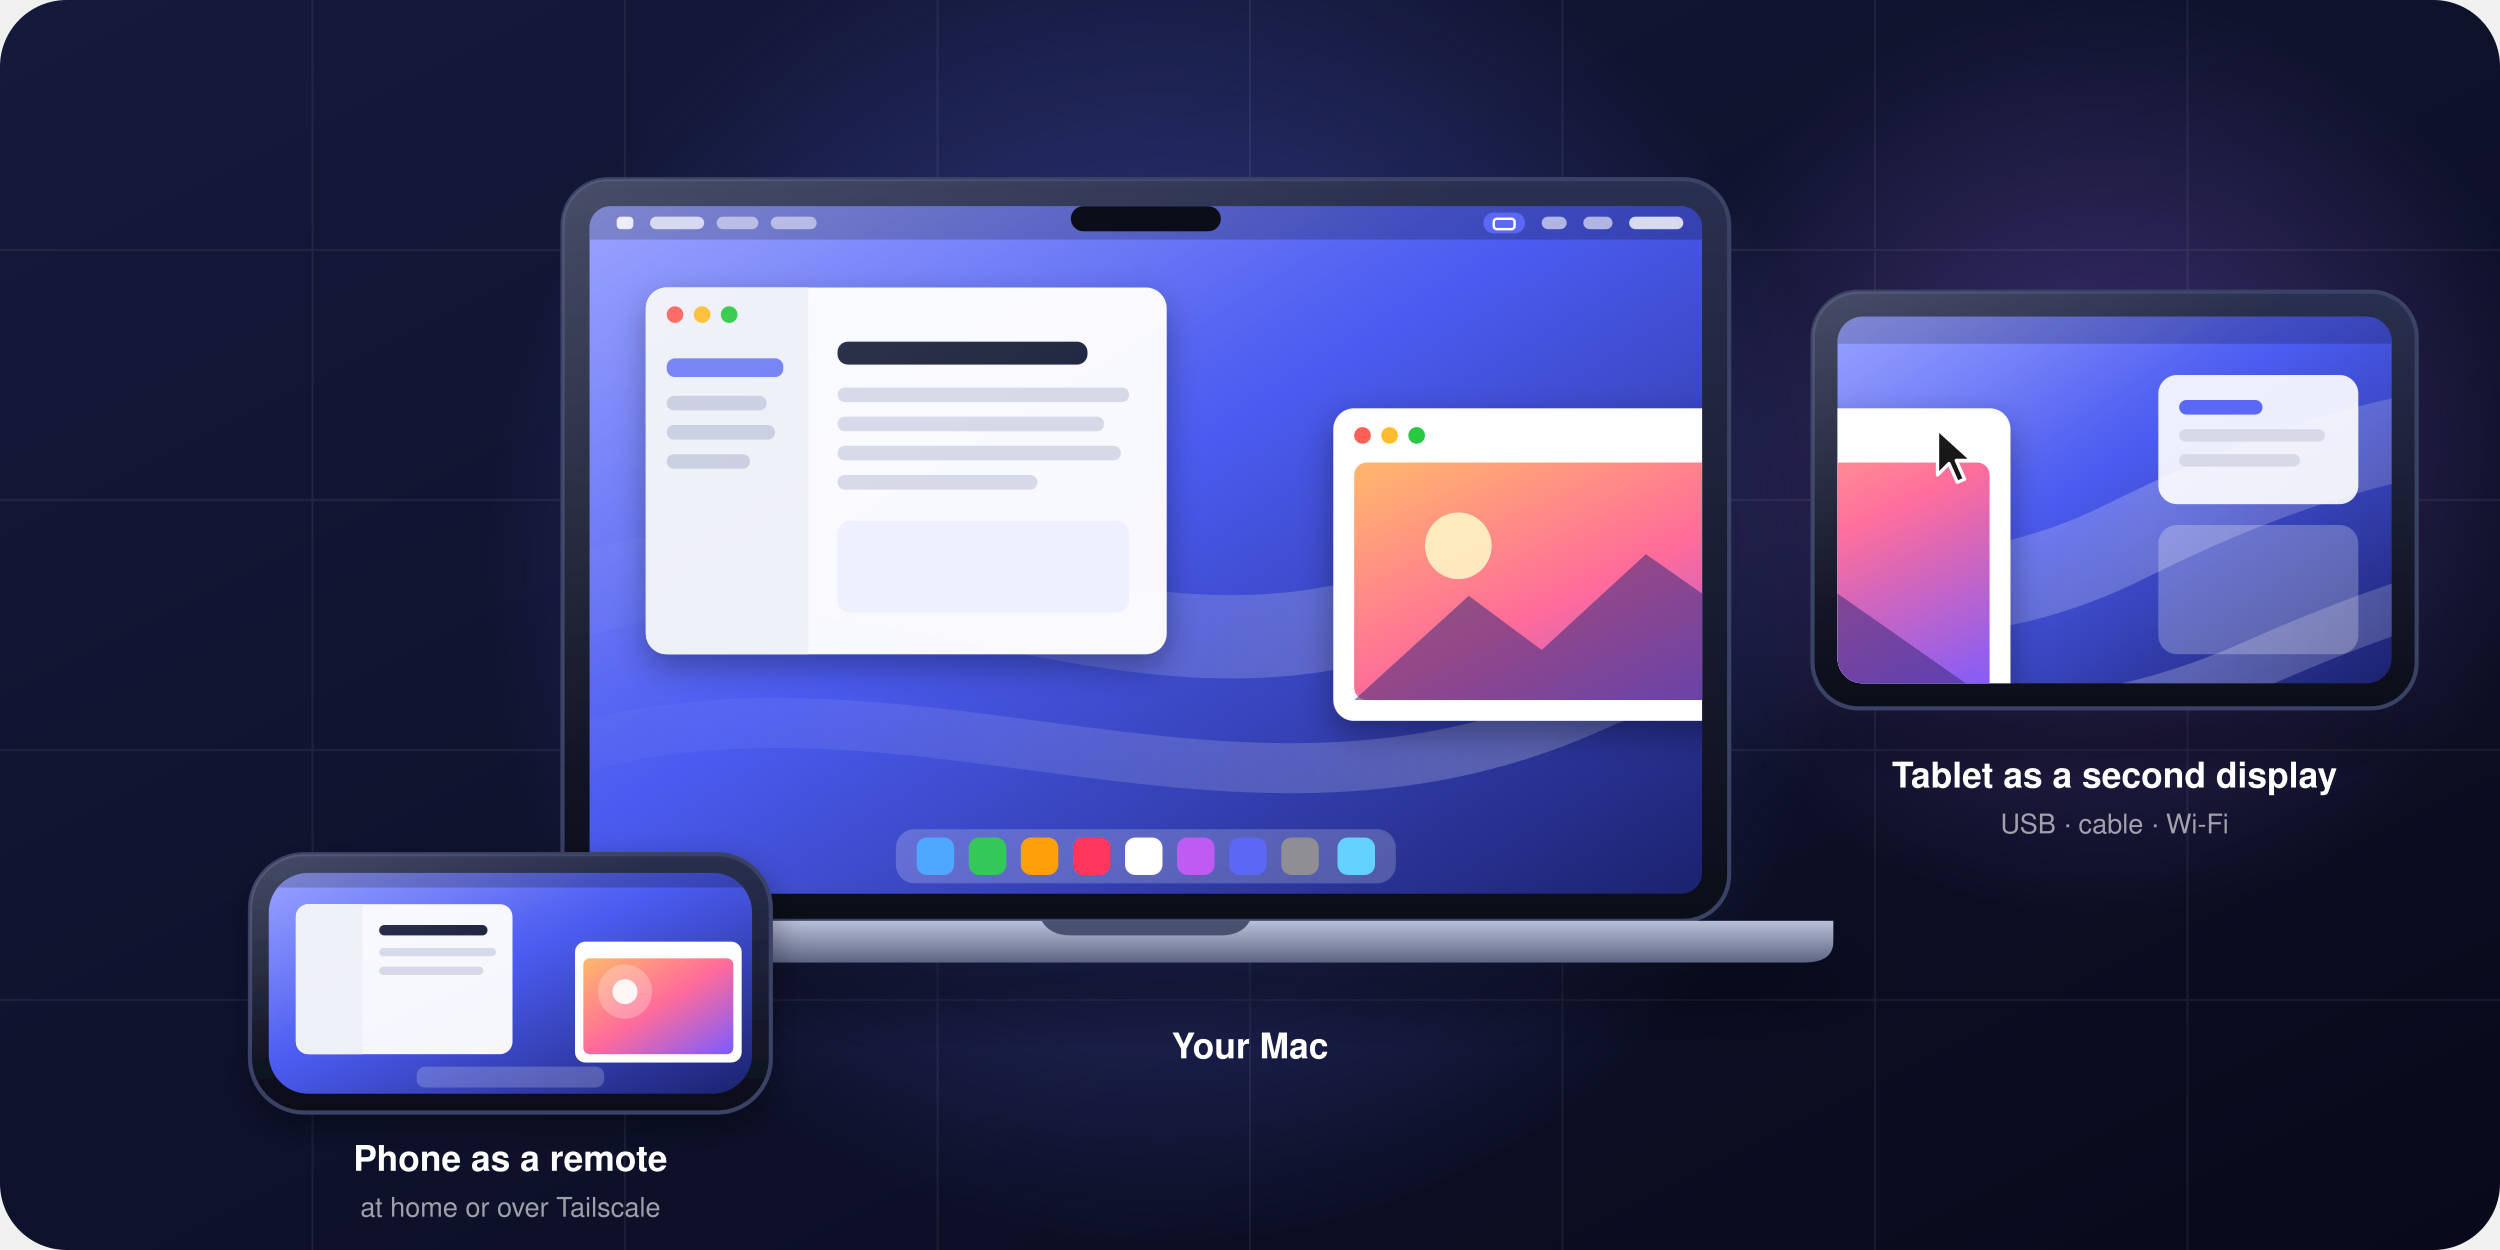
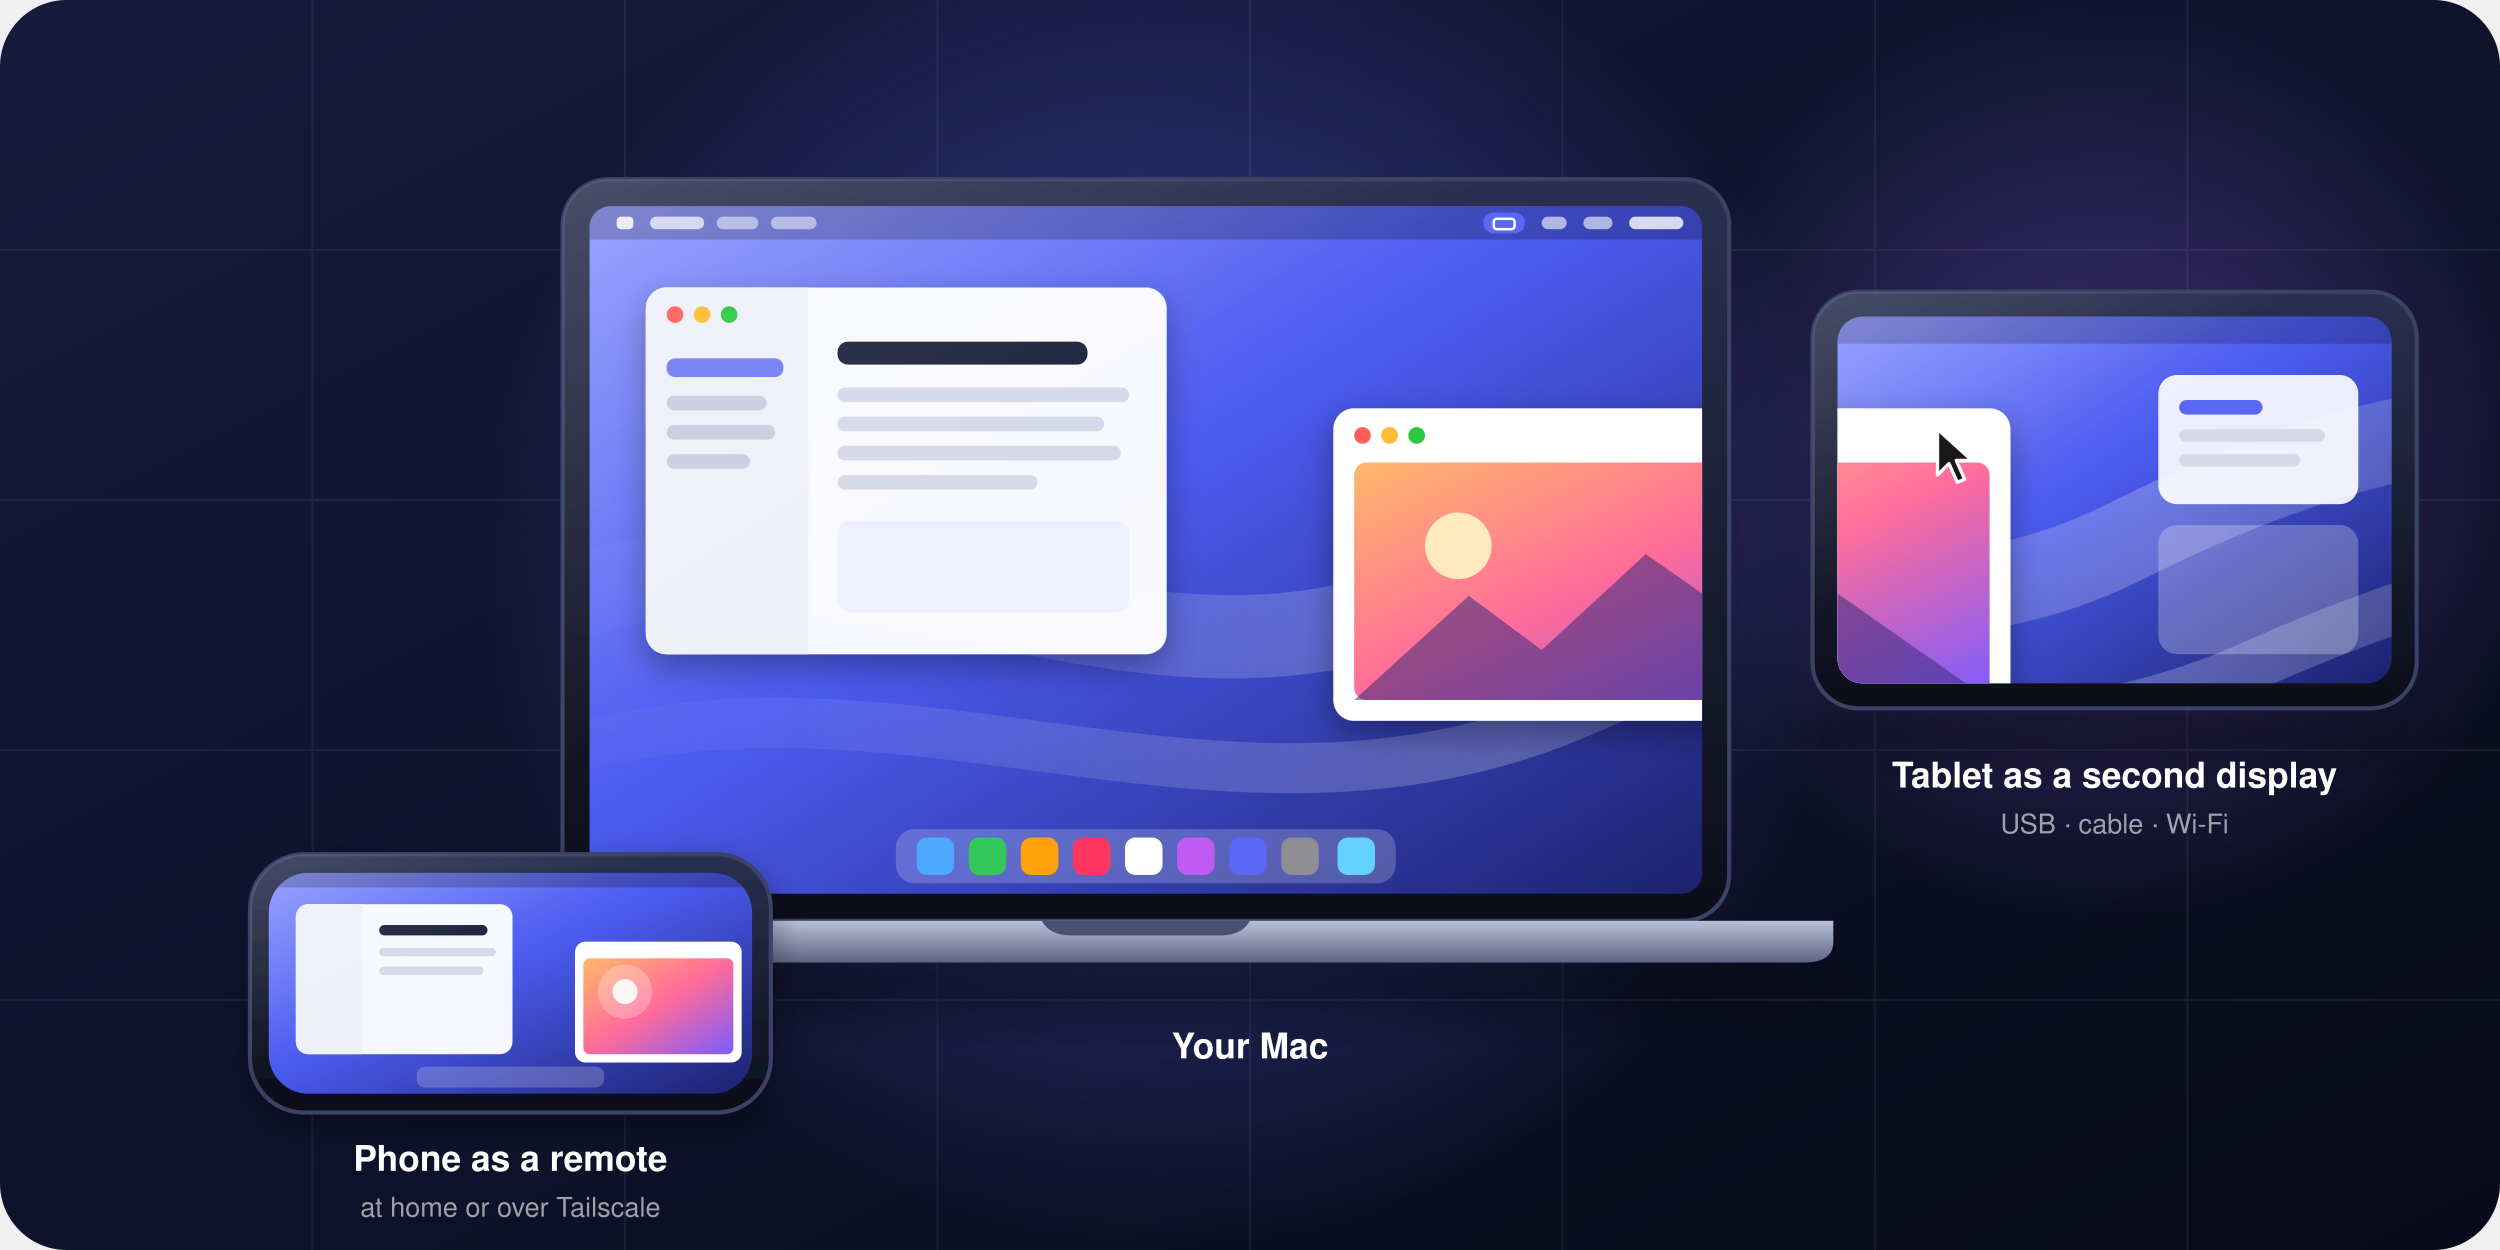
<svg xmlns="http://www.w3.org/2000/svg" viewBox="0 0 1200 600" width="1200" height="600" role="img" aria-label="A MacBook extending its desktop onto an Android tablet, with a phone controlling the Mac">
  <defs>
    <linearGradient id="bg" x1="0" y1="0" x2="1" y2="1">
      <stop offset="0" stop-color="#151A3D" />
      <stop offset="1" stop-color="#080A1A" />
    </linearGradient>
    <radialGradient id="glowA" cx="0.5" cy="0.5" r="0.5">
      <stop offset="0" stop-color="#5B67F5" stop-opacity="0.55" />
      <stop offset="1" stop-color="#5B67F5" stop-opacity="0" />
    </radialGradient>
    <radialGradient id="glowB" cx="0.5" cy="0.5" r="0.5">
      <stop offset="0" stop-color="#9B6BFF" stop-opacity="0.35" />
      <stop offset="1" stop-color="#9B6BFF" stop-opacity="0" />
    </radialGradient>
    <linearGradient id="wall" x1="0" y1="0" x2="1" y2="1">
      <stop offset="0" stop-color="#8A95FF" />
      <stop offset="0.45" stop-color="#4B5BF0" />
      <stop offset="1" stop-color="#1B226E" />
    </linearGradient>
    <linearGradient id="wave" x1="0" y1="0" x2="1" y2="0">
      <stop offset="0" stop-color="#FFFFFF" stop-opacity="0" />
      <stop offset="0.5" stop-color="#FFFFFF" stop-opacity="0.22" />
      <stop offset="1" stop-color="#FFFFFF" stop-opacity="0" />
    </linearGradient>
    <linearGradient id="photo" x1="0" y1="0" x2="1" y2="1">
      <stop offset="0" stop-color="#FFB86B" />
      <stop offset="0.5" stop-color="#FF6B9A" />
      <stop offset="1" stop-color="#7A5CFF" />
    </linearGradient>
    <linearGradient id="bezel" x1="0" y1="0" x2="0" y2="1">
      <stop offset="0" stop-color="#2A3050" />
      <stop offset="1" stop-color="#0B0D18" />
    </linearGradient>
    <linearGradient id="base" x1="0" y1="0" x2="0" y2="1">
      <stop offset="0" stop-color="#B9C0D8" />
      <stop offset="1" stop-color="#5D6584" />
    </linearGradient>
    <linearGradient id="sheen" x1="0" y1="0" x2="1" y2="1">
      <stop offset="0" stop-color="#FFFFFF" stop-opacity="0.14" />
      <stop offset="0.4" stop-color="#FFFFFF" stop-opacity="0" />
    </linearGradient>
    <filter id="blur" x="-50%" y="-50%" width="200%" height="200%">
      <feGaussianBlur stdDeviation="14" />
    </filter>
    <filter id="shadow" x="-20%" y="-20%" width="140%" height="160%">
      <feDropShadow dx="0" dy="6" stdDeviation="8" flood-color="#000" flood-opacity="0.35" />
    </filter>
    <clipPath id="macScreen">
      <rect x="283" y="99" width="534" height="330" rx="10" />
    </clipPath>
    <clipPath id="tabScreen">
      <rect x="882" y="152" width="266" height="176" rx="12" />
    </clipPath>
    <clipPath id="phoneScreen">
      <rect x="129" y="419" width="232" height="106" rx="19" />
    </clipPath>
    <g id="waves">
      <path d="M-40 260 C 120 180, 260 320, 420 240 S 700 160, 900 250" stroke="url(#wave)" stroke-width="40" fill="none" />
      <path d="M-40 330 C 140 260, 300 380, 480 300 S 760 230, 940 320" stroke="url(#wave)" stroke-width="24" fill="none" />
    </g>
  </defs>
  <rect width="1200" height="600" rx="32" fill="url(#bg)" />
  <circle cx="560" cy="270" r="330" fill="url(#glowA)" />
  <circle cx="1010" cy="220" r="220" fill="url(#glowB)" />
  <path opacity="0.06" stroke="#FFFFFF" d="M0 120 H1200 M0 240 H1200 M0 360 H1200 M0 480 H1200 M150 0 V600 M300 0 V600 M450 0 V600 M600 0 V600 M750 0 V600 M900 0 V600 M1050 0 V600" />
  <ellipse cx="550" cy="470" rx="350" ry="16" fill="#000" opacity="0.45" filter="url(#blur)" />
  <ellipse cx="1015" cy="352" rx="150" ry="10" fill="#000" opacity="0.5" filter="url(#blur)" />
  <rect x="270" y="86" width="560" height="356" rx="22" fill="url(#bezel)" stroke="#3A4266" stroke-width="2" />
  <g clip-path="url(#macScreen)">
    <rect x="283" y="99" width="534" height="330" fill="url(#wall)" />
    <use href="#waves" transform="translate(283 40)" />
    <rect x="283" y="99" width="534" height="16" fill="#000" opacity="0.22" />
    <rect x="296" y="104" width="8" height="6" rx="2" fill="#FFF" opacity="0.85" />
    <rect x="312" y="104" width="26" height="6" rx="3" fill="#FFF" opacity="0.7" />
    <rect x="344" y="104" width="20" height="6" rx="3" fill="#FFF" opacity="0.5" />
    <rect x="370" y="104" width="22" height="6" rx="3" fill="#FFF" opacity="0.5" />
    <rect x="712" y="102" width="20" height="10" rx="5" fill="#5B67F5" />
    <rect x="717" y="105" width="10" height="5" rx="1.5" fill="none" stroke="#FFF" stroke-width="1.2" />
    <rect x="740" y="104" width="12" height="6" rx="3" fill="#FFF" opacity="0.6" />
    <rect x="760" y="104" width="14" height="6" rx="3" fill="#FFF" opacity="0.6" />
    <rect x="782" y="104" width="26" height="6" rx="3" fill="#FFF" opacity="0.8" />
    <rect x="310" y="138" width="250" height="176" rx="10" fill="#FFFFFF" opacity="0.96" filter="url(#shadow)" />
    <path d="M320 138 H388 V314 H320 A10 10 0 0 1 310 304 V148 A10 10 0 0 1 320 138 Z" fill="#EEF0F8" />
    <circle cx="324" cy="151" r="4" fill="#FF5F57" />
    <circle cx="337" cy="151" r="4" fill="#FEBC2E" />
    <circle cx="350" cy="151" r="4" fill="#28C840" />
    <rect x="320" y="172" width="56" height="9" rx="4" fill="#5B67F5" opacity="0.85" />
    <rect x="320" y="190" width="48" height="7" rx="3.5" fill="#C8CDE0" />
    <rect x="320" y="204" width="52" height="7" rx="3.5" fill="#C8CDE0" />
    <rect x="320" y="218" width="40" height="7" rx="3.5" fill="#C8CDE0" />
    <rect x="402" y="164" width="120" height="11" rx="5" fill="#1F2440" />
    <rect x="402" y="186" width="140" height="7" rx="3.5" fill="#D5D9E8" />
    <rect x="402" y="200" width="128" height="7" rx="3.5" fill="#D5D9E8" />
    <rect x="402" y="214" width="136" height="7" rx="3.5" fill="#D5D9E8" />
    <rect x="402" y="228" width="96" height="7" rx="3.5" fill="#D5D9E8" />
    <rect x="402" y="250" width="140" height="44" rx="6" fill="#EEF0FF" />
    <rect x="640" y="196" width="260" height="150" rx="10" fill="#FFFFFF" filter="url(#shadow)" />
    <circle cx="654" cy="209" r="4" fill="#FF5F57" />
    <circle cx="667" cy="209" r="4" fill="#FEBC2E" />
    <circle cx="680" cy="209" r="4" fill="#28C840" />
    <rect x="650" y="222" width="240" height="114" rx="6" fill="url(#photo)" />
    <circle cx="700" cy="262" r="16" fill="#FFF3C4" opacity="0.9" />
    <path d="M650 336 L705 286 L740 312 L790 266 L890 336 Z" fill="#3B2A7A" opacity="0.55" />
    <rect x="430" y="398" width="240" height="26" rx="9" fill="#FFFFFF" opacity="0.2" />
    <rect x="440" y="402" width="18" height="18" rx="5" fill="#4FA8FF" />
    <rect x="465" y="402" width="18" height="18" rx="5" fill="#34C759" />
    <rect x="490" y="402" width="18" height="18" rx="5" fill="#FF9F0A" />
    <rect x="515" y="402" width="18" height="18" rx="5" fill="#FF375F" />
    <rect x="540" y="402" width="18" height="18" rx="5" fill="#FFFFFF" />
    <rect x="565" y="402" width="18" height="18" rx="5" fill="#BF5AF2" />
    <rect x="590" y="402" width="18" height="18" rx="5" fill="#5B67F5" />
    <rect x="615" y="402" width="18" height="18" rx="5" fill="#8E8E93" />
    <rect x="642" y="402" width="18" height="18" rx="5" fill="#64D2FF" />
  </g>
  <rect x="270" y="86" width="560" height="356" rx="22" fill="url(#sheen)" />
-   <rect x="514" y="99" width="72" height="12" rx="6" fill="#0B0D18" />
  <path d="M220 442 H880 V452 Q880 462 866 462 H234 Q220 462 220 452 Z" fill="url(#base)" />
  <path d="M500 442 H600 Q596 449 586 449 H514 Q504 449 500 442 Z" fill="#4A5170" />
  <rect x="870" y="140" width="290" height="200" rx="22" fill="url(#bezel)" stroke="#3A4266" stroke-width="2" />
  <g clip-path="url(#tabScreen)">
    <rect x="882" y="152" width="266" height="176" fill="url(#wall)" />
    <use href="#waves" transform="translate(600 20)" />
    <rect x="882" y="152" width="266" height="13" fill="#000" opacity="0.2" />
    <rect x="1036" y="180" width="96" height="62" rx="9" fill="#FFFFFF" opacity="0.9" />
    <rect x="1046" y="192" width="40" height="7" rx="3.5" fill="#5B67F5" />
    <rect x="1046" y="206" width="70" height="6" rx="3" fill="#D5D9E8" />
    <rect x="1046" y="218" width="58" height="6" rx="3" fill="#D5D9E8" />
    <rect x="1036" y="252" width="96" height="62" rx="9" fill="#FFFFFF" opacity="0.25" />
    <rect x="705" y="196" width="260" height="150" rx="10" fill="#FFFFFF" filter="url(#shadow)" />
    <rect x="715" y="222" width="240" height="114" rx="6" fill="url(#photo)" />
    <path d="M715 336 L770 286 L805 312 L855 266 L955 336 Z" fill="#3B2A7A" opacity="0.55" />
    <path d="M930 206 L930 228 L935.5 222.5 L939.5 231.5 L943 230 L939 221 L946.5 221 Z" fill="#111" stroke="#FFF" stroke-width="1.6" stroke-linejoin="round" />
  </g>
  <rect x="870" y="140" width="290" height="200" rx="22" fill="url(#sheen)" />
  <rect x="120" y="410" width="250" height="124" rx="26" fill="url(#bezel)" stroke="#3A4266" stroke-width="2" filter="url(#shadow)" />
  <g clip-path="url(#phoneScreen)">
    <rect x="129" y="419" width="232" height="106" fill="url(#wall)" />
    <rect x="129" y="419" width="232" height="7" fill="#000" opacity="0.22" />
    <rect x="142" y="434" width="104" height="72" rx="6" fill="#FFFFFF" opacity="0.95" />
    <path d="M148 434 H174 V506 H148 A6 6 0 0 1 142 500 V440 A6 6 0 0 1 148 434 Z" fill="#EEF0F8" />
    <rect x="182" y="444" width="52" height="5" rx="2.5" fill="#1F2440" />
    <rect x="182" y="455" width="56" height="4" rx="2" fill="#D5D9E8" />
    <rect x="182" y="464" width="50" height="4" rx="2" fill="#D5D9E8" />
    <rect x="276" y="452" width="80" height="58" rx="5" fill="#FFFFFF" />
    <rect x="280" y="460" width="72" height="46" rx="3" fill="url(#photo)" />
    <rect x="200" y="512" width="90" height="10" rx="4" fill="#FFFFFF" opacity="0.2" />
    <circle cx="300" cy="476" r="13" fill="#FFFFFF" opacity="0.25" />
    <circle cx="300" cy="476" r="6" fill="#FFFFFF" opacity="0.9" />
  </g>
  <rect x="120" y="410" width="250" height="124" rx="26" fill="url(#sheen)" />
  <g font-family="-apple-system, BlinkMacSystemFont, 'SF Pro Text', 'Segoe UI', Helvetica, Arial, sans-serif" fill="#FFFFFF" text-anchor="middle">
    <text x="600" y="508" font-size="17" font-weight="600">Your Mac</text>
    <text x="1015" y="378" font-size="17" font-weight="600">Tablet as a second display</text>
    <text x="1015" y="400" font-size="13" fill-opacity="0.6">USB · cable · Wi‑Fi</text>
    <text x="245" y="562" font-size="17" font-weight="600">Phone as a remote</text>
    <text x="245" y="584" font-size="13" fill-opacity="0.6">at home or over Tailscale</text>
  </g>
</svg>
